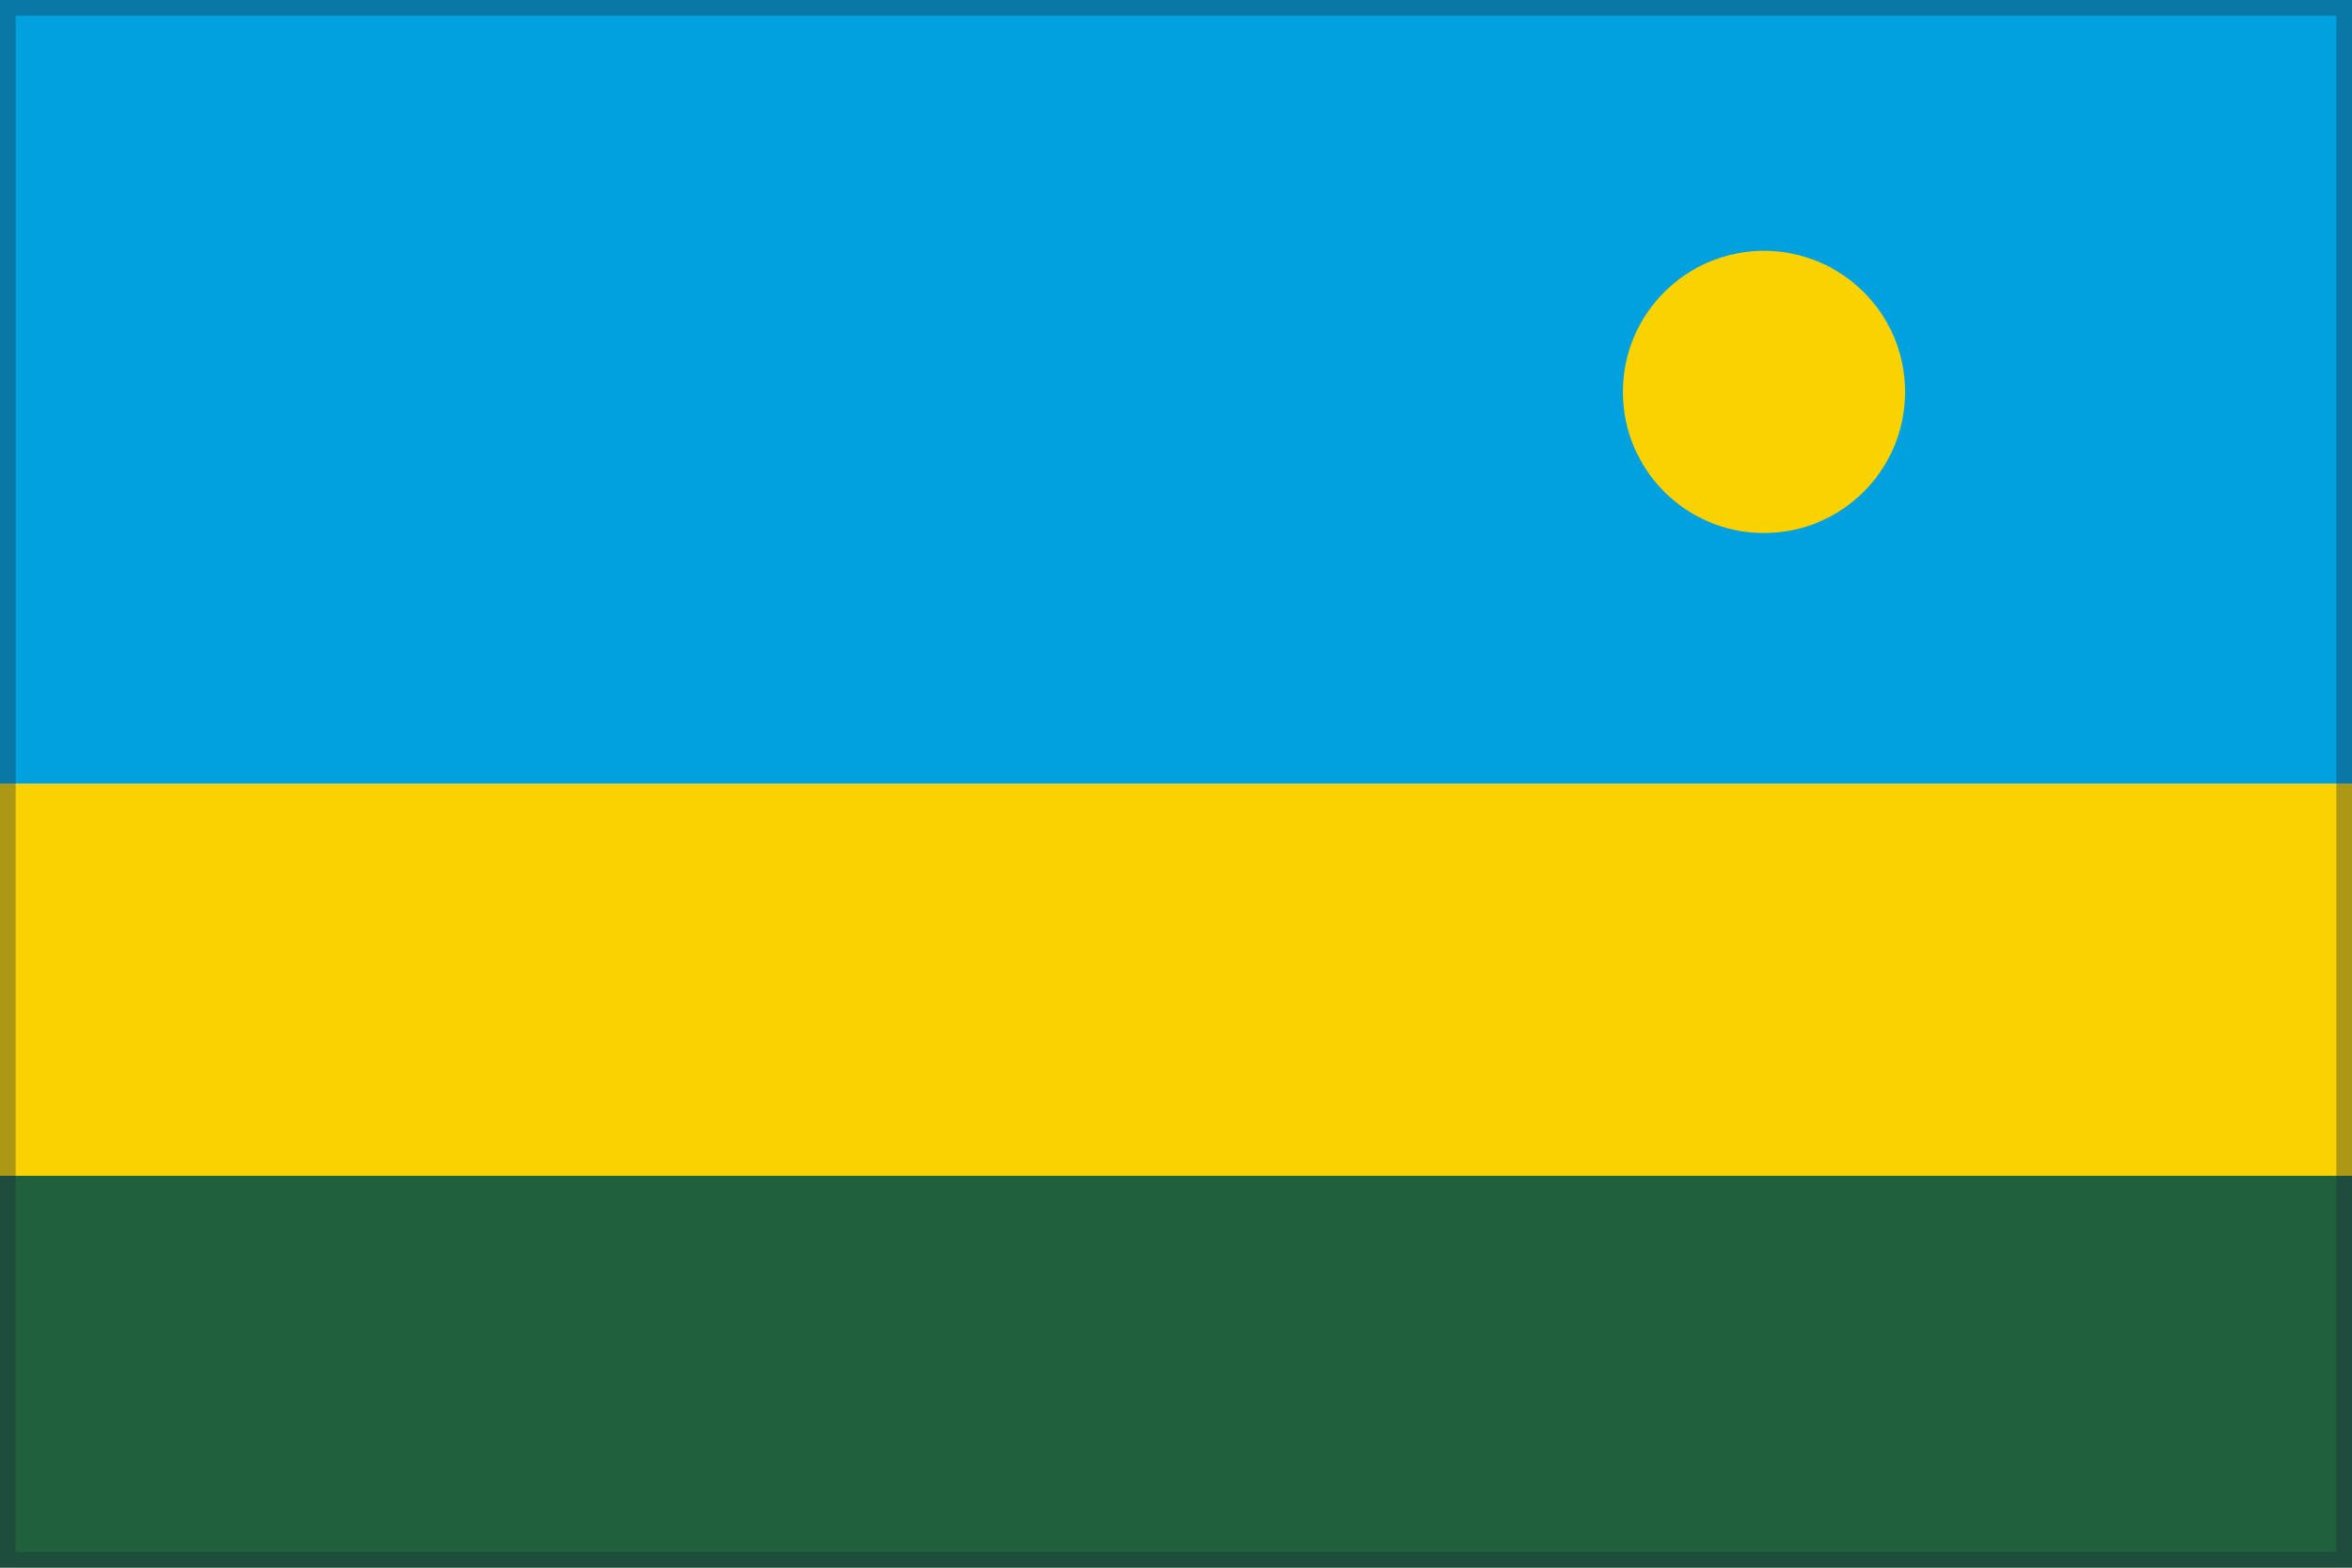
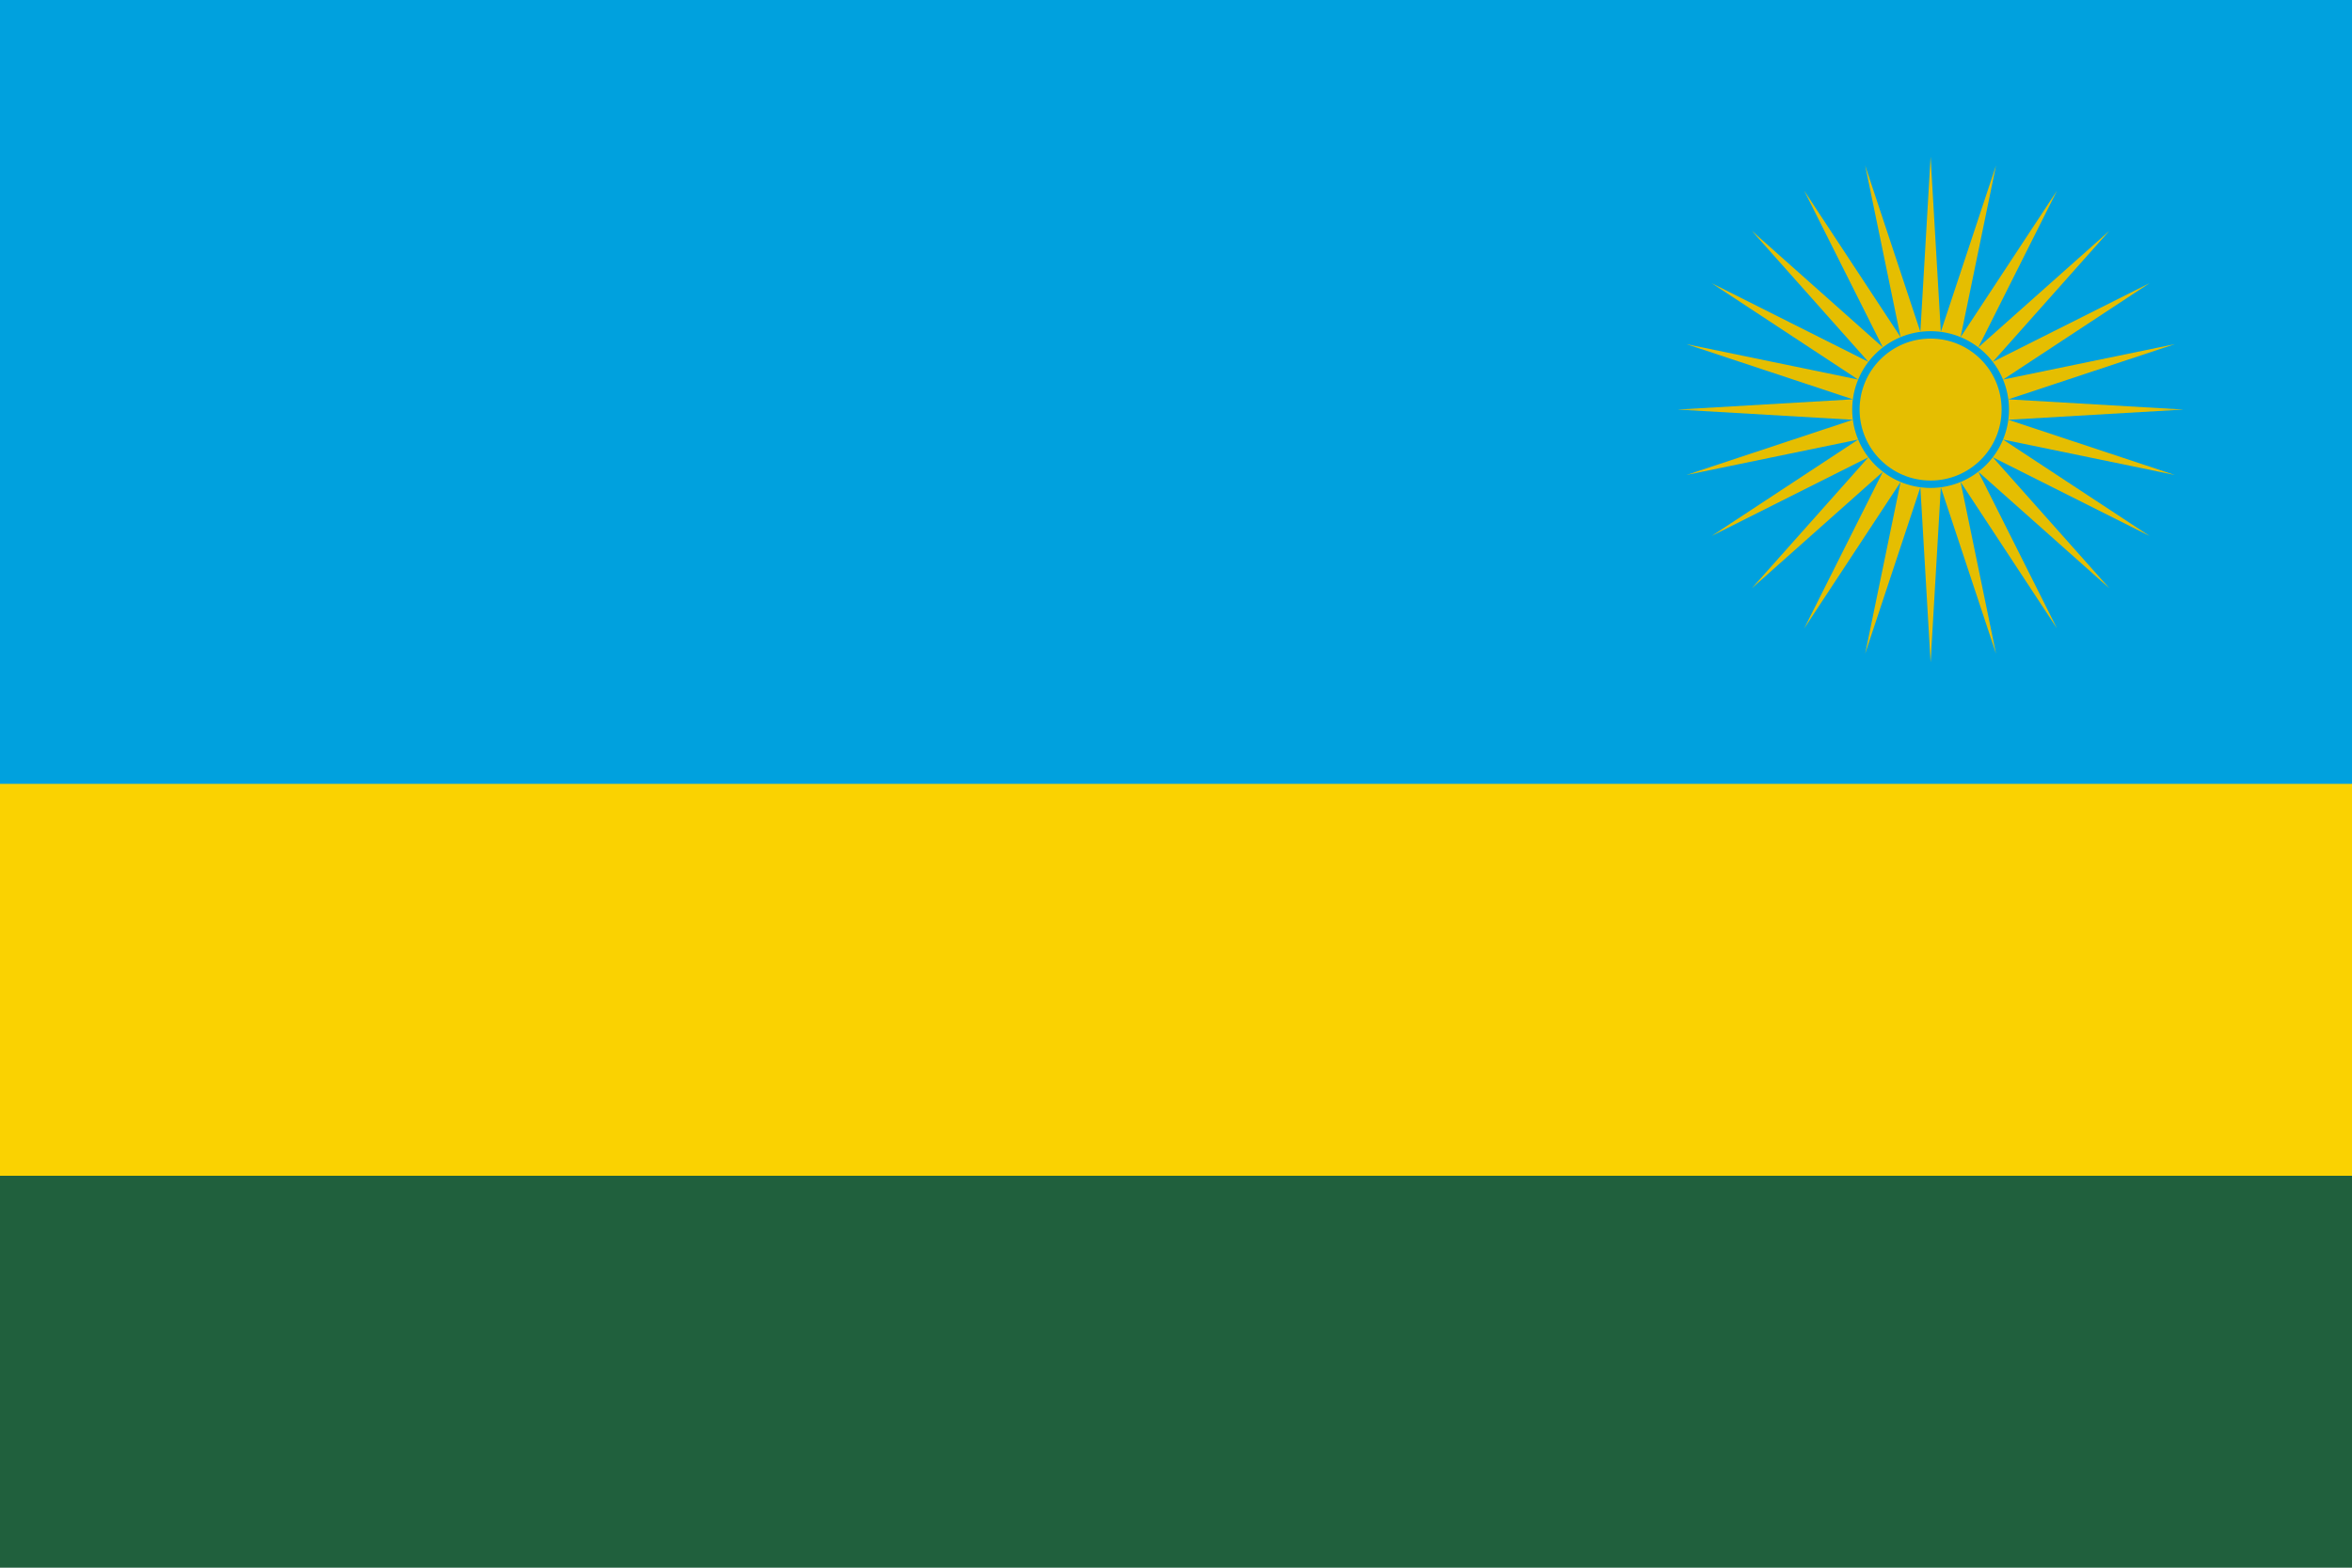
- <svg xmlns="http://www.w3.org/2000/svg" viewBox="0 0 300 200" width="300" height="200" preserveAspectRatio="xMidYMid meet">
-   <rect x="0" y="0" width="300" height="100.0" fill="#00A1DE" />
-   <rect x="0" y="100.0" width="300" height="50.0" fill="#FAD201" />
-   <rect x="0" y="150.0" width="300" height="50.0" fill="#20603D" />
-   <circle cx="225.0" cy="50.0" r="18" fill="#FAD201" />
-   <rect x="1" y="1" width="298" height="198" fill="none" stroke="rgba(30,45,60,0.35)" stroke-width="2" />
+ <svg xmlns="http://www.w3.org/2000/svg" xmlns:xlink="http://www.w3.org/1999/xlink" viewBox="0 0 1080 720">
+   <rect width="1080" height="720" fill="#20603D" />
+   <rect width="1080" height="540" fill="#FAD201" />
+   <rect width="1080" height="360" fill="#00A1DE" />
+   <g transform="translate(886.5,188.1)">
+     <g id="h">
+       <path id="q" fill="#E5BE01" d="M 116.1,0 L 35.692,4.699 112.144,30.049 33.26,13.777 100.546,58.05 28.561,21.915 82.095,82.095 21.915,28.561 58.05,100.546 13.777,33.26 30.049,112.144 4.699,35.692 0,116.1 -1,-1 z" />
+       <use xlink:href="#q" transform="scale(1,-1)" />
+     </g>
+     <use xlink:href="#h" transform="scale(-1,1)" />
+     <circle r="34.3" fill="#E5BE01" stroke="#00A1DE" stroke-width="3.4" />
+   </g>
</svg>
